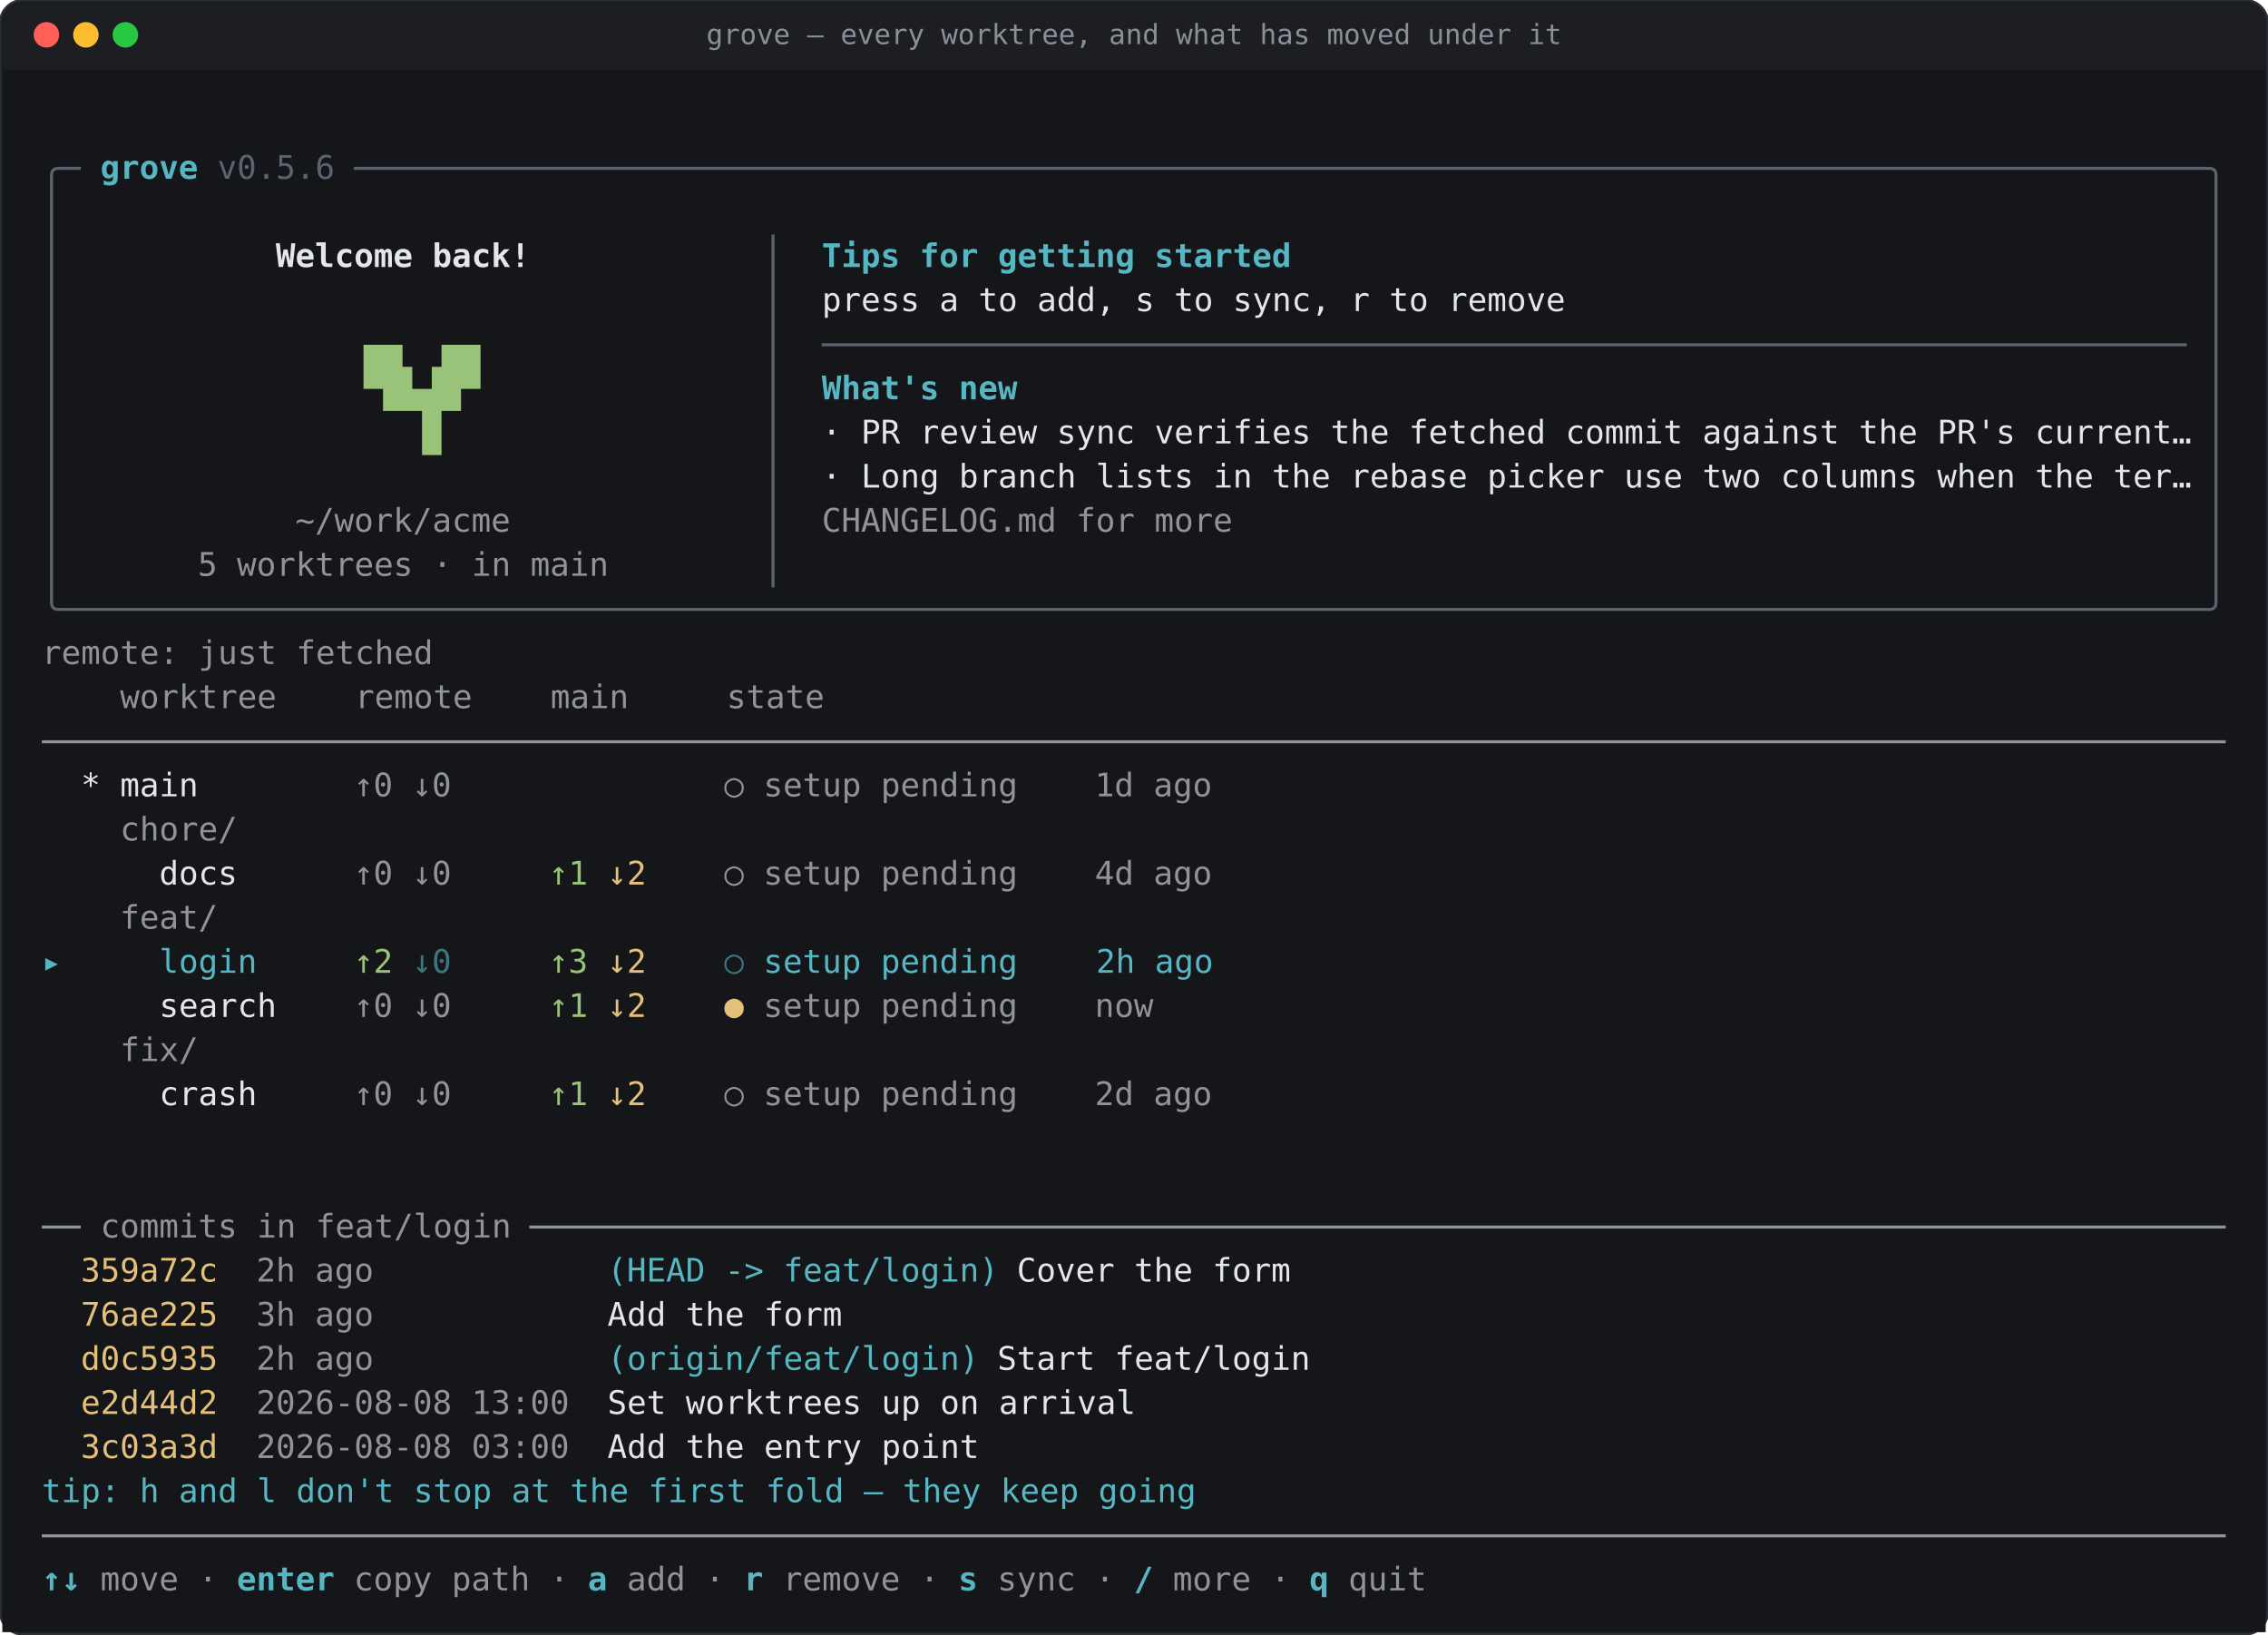
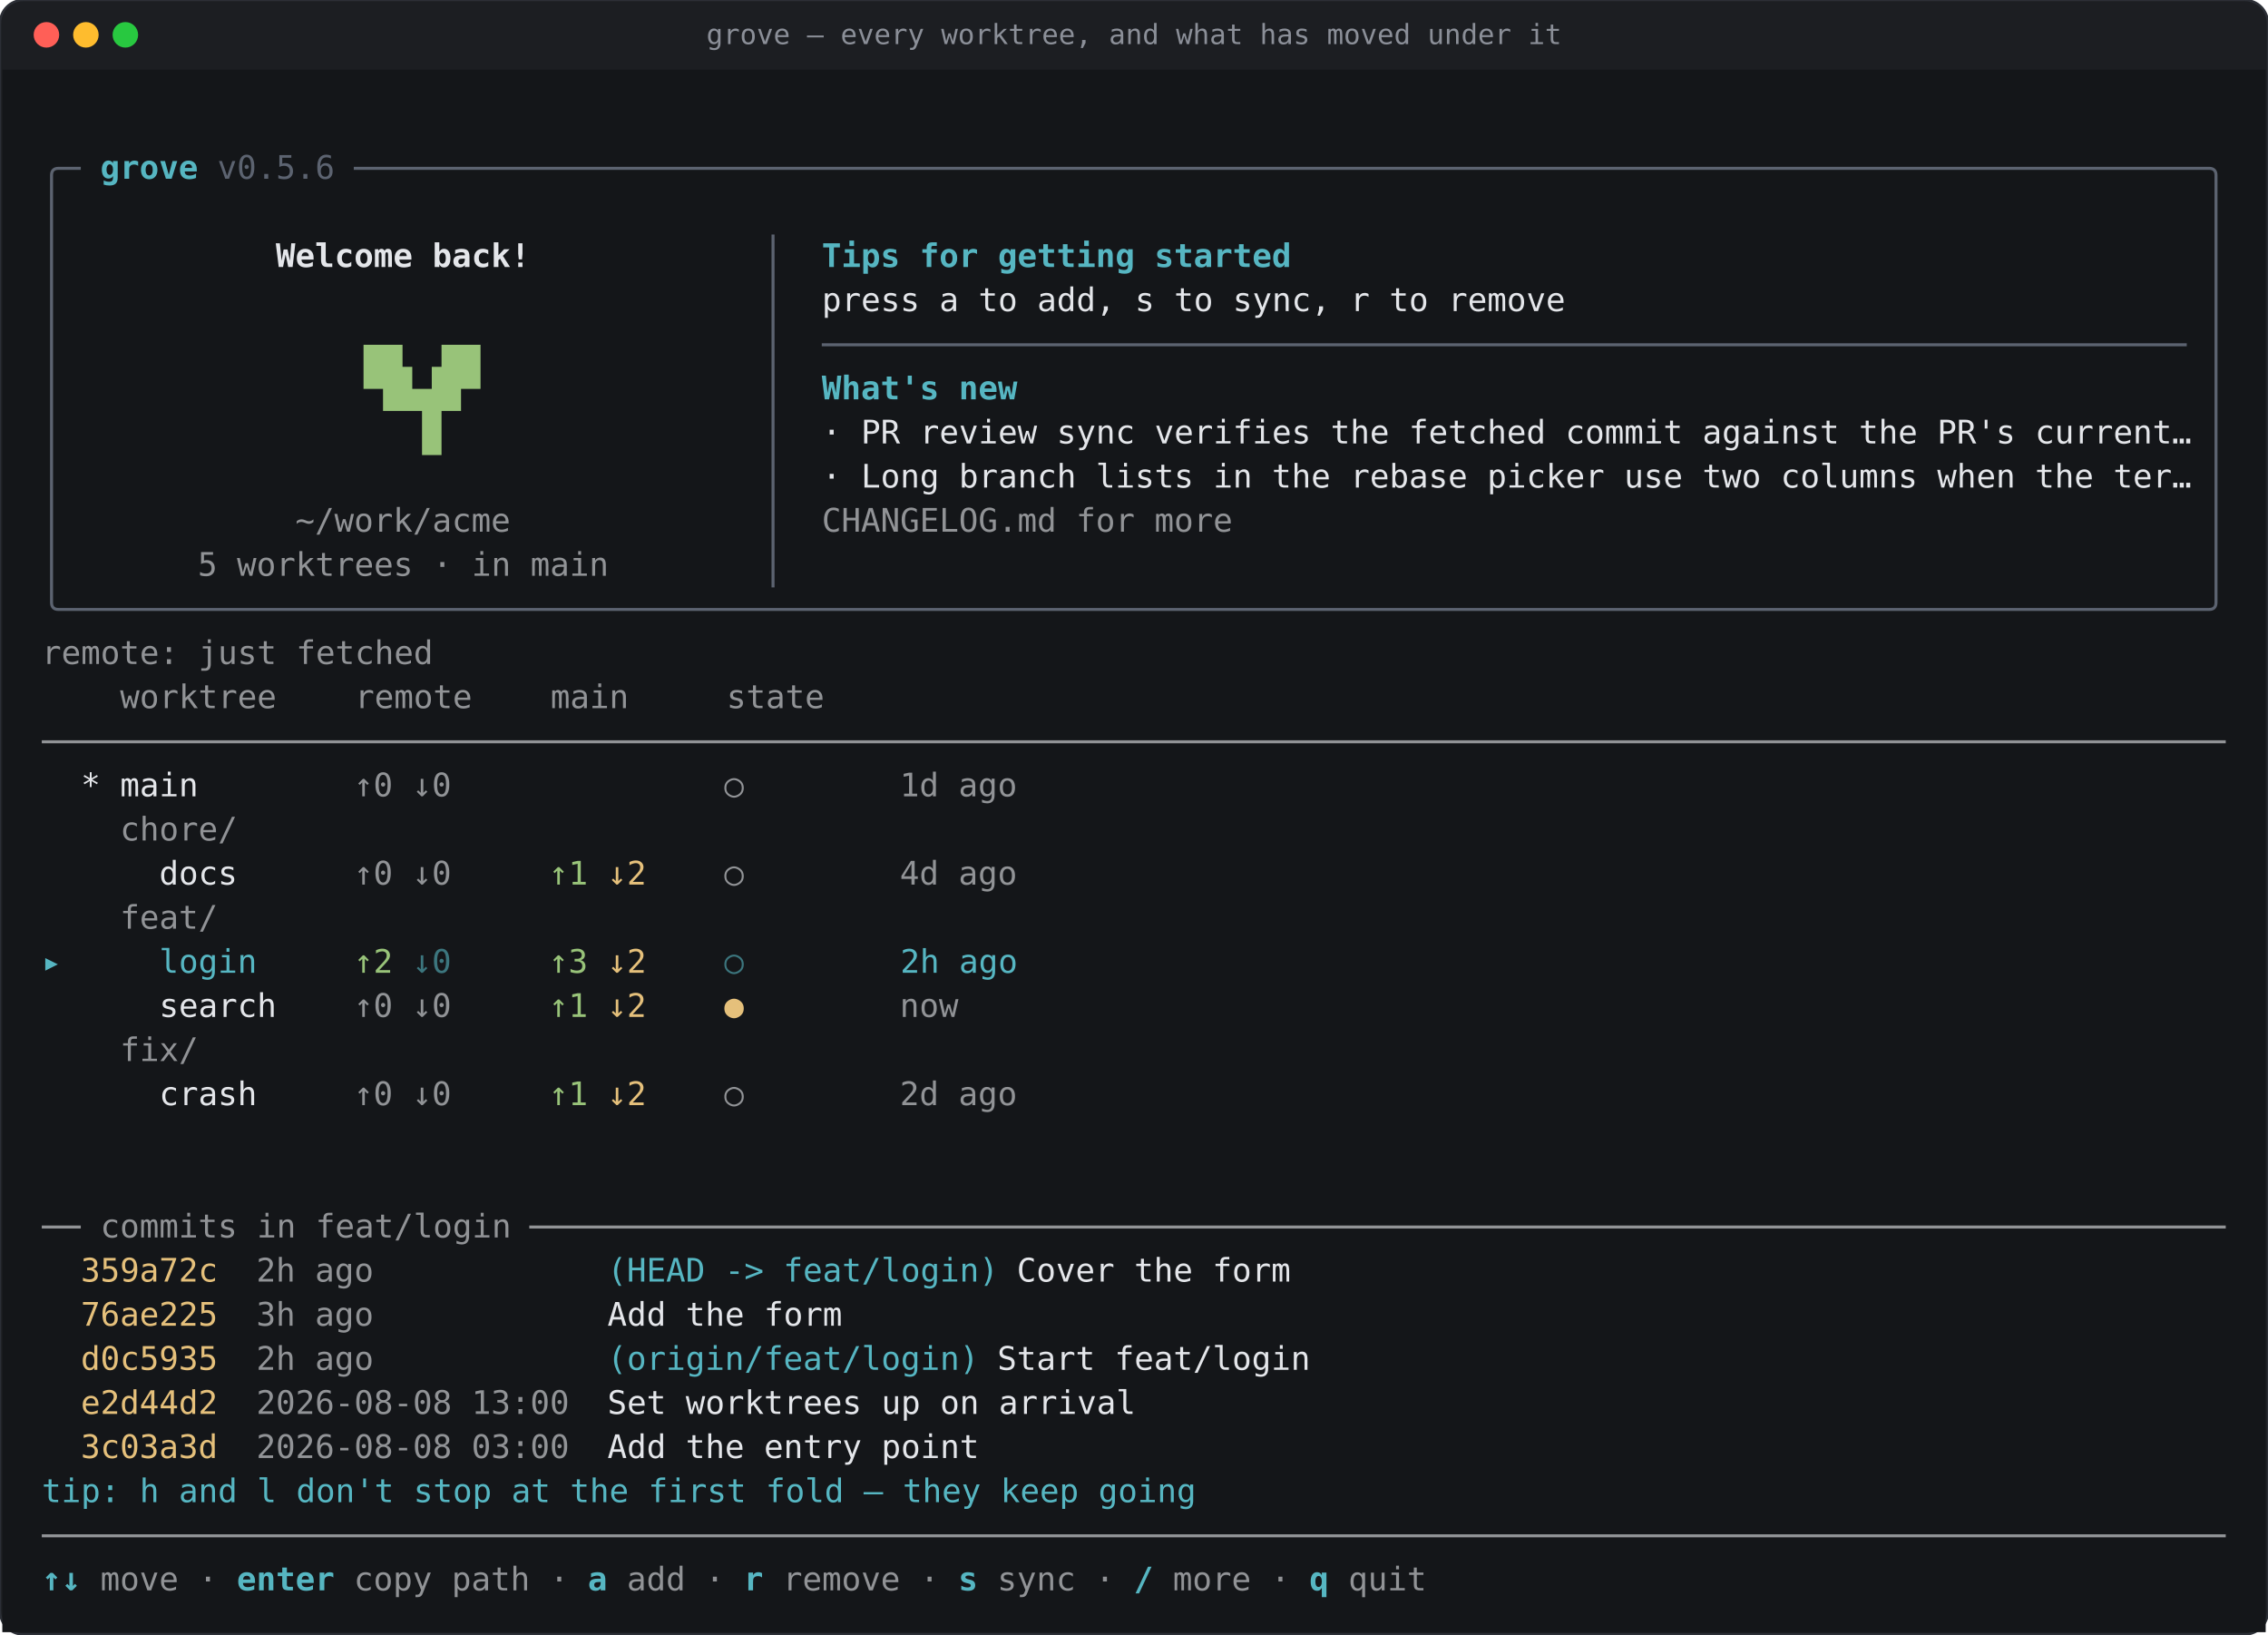
<svg xmlns="http://www.w3.org/2000/svg" width="977" height="704" viewBox="0 0 977 704" font-family="ui-monospace, SFMono-Regular, Menlo, Consolas, 'DejaVu Sans Mono', monospace" font-size="14">
  <rect width="977" height="704" rx="10" fill="#1c1e22" stroke="#2c2f36" />
  <rect x="1" y="30" width="975" height="673" fill="#141619" />
  <circle cx="20" cy="15" r="5.5" fill="#ff5f57" />
  <circle cx="37" cy="15" r="5.5" fill="#febc2e" />
  <circle cx="54" cy="15" r="5.5" fill="#28c840" />
  <text x="488.5" y="19" fill="#8b8f98" font-size="12" text-anchor="middle">grove — every worktree, and what has moved under it</text>
  <path fill="#98c379" opacity="1" d="M156.60 148.50h4.20v9.50h-4.20zM160.80 148.50h8.40v9.50h-8.40zM169.20 148.50h4.20v9.50h-4.20zM190.20 148.50h4.20v9.50h-4.20zM194.40 148.50h8.40v9.50h-8.40zM202.80 148.50h4.20v9.50h-4.20zM156.60 158.00h4.20v9.50h-4.20zM160.80 158.00h4.20v9.50h-4.20zM165.00 158.00h4.20v9.50h-4.20zM165.00 167.50h4.20v9.50h-4.20zM169.20 158.00h8.40v19.00h-8.40zM177.60 167.50h8.40v9.50h-8.40zM186.00 158.00h8.40v19.00h-8.40zM194.40 158.00h4.20v9.50h-4.20zM198.60 158.00h4.20v9.50h-4.20zM194.40 167.50h4.20v9.50h-4.20zM202.80 158.00h4.20v9.50h-4.20zM181.80 177.00h4.20v19.00h-4.20zM186.00 177.00h4.20v19.00h-4.20z" />
  <path fill="none" stroke="#5c6370" stroke-width="1.3" opacity="1" d="M22.20 82.00V75.50Q22.20 72.50 25.20 72.50H26.40M26.40 72.50H34.80M152.40 72.50H950.40M954.60 82.00V75.50Q954.60 72.50 951.60 72.50H950.40M22.20 82.00V101.00M954.60 82.00V101.00M22.20 101.00V120.00M333.00 101.00V120.00M954.60 101.00V120.00M22.20 120.00V139.00M333.00 120.00V139.00M954.60 120.00V139.00M22.20 139.00V158.00M333.00 139.00V158.00M354.00 148.50H942.00M954.60 139.00V158.00M22.20 158.00V177.00M333.00 158.00V177.00M954.60 158.00V177.00M22.20 177.00V196.00M333.00 177.00V196.00M954.60 177.00V196.00M22.20 196.00V215.00M333.00 196.00V215.00M954.60 196.00V215.00M22.20 215.00V234.00M333.00 215.00V234.00M954.60 215.00V234.00M22.20 234.00V253.00M333.00 234.00V253.00M954.60 234.00V253.00M22.20 253.00V259.50Q22.20 262.50 25.20 262.50H26.40M26.40 262.50H950.40M954.60 253.00V259.50Q954.60 262.50 951.60 262.50H950.40" />
  <path fill="none" stroke="#e4e6ea" stroke-width="1.3" opacity="0.6" d="M18.00 319.50H958.80M18.00 528.50H34.80M228.00 528.50H958.80M18.00 661.50H958.80" />
  <text x="43.2" y="77.0" fill="#56b6c2" font-weight="600" textLength="42.0" lengthAdjust="spacingAndGlyphs" xml:space="preserve">grove</text>
  <text x="85.2" y="77.0" fill="#5c6370" textLength="67.2" lengthAdjust="spacingAndGlyphs" xml:space="preserve"> v0.5.6 </text>
  <text x="118.8" y="115.0" fill="#e4e6ea" font-weight="600" textLength="109.2" lengthAdjust="spacingAndGlyphs" xml:space="preserve">Welcome back!</text>
  <text x="354.0" y="115.0" fill="#56b6c2" font-weight="600" textLength="201.6" lengthAdjust="spacingAndGlyphs" xml:space="preserve">Tips for getting started</text>
  <text x="337.2" y="134.0" fill="#e4e6ea" textLength="613.2" lengthAdjust="spacingAndGlyphs" xml:space="preserve">  press a to add, s to sync, r to remove                                 </text>
  <text x="354.0" y="172.0" fill="#56b6c2" font-weight="600" textLength="84.0" lengthAdjust="spacingAndGlyphs" xml:space="preserve">What's new</text>
  <text x="337.2" y="191.0" fill="#e4e6ea" textLength="613.2" lengthAdjust="spacingAndGlyphs" xml:space="preserve">  · PR review sync verifies the fetched commit against the PR's current… </text>
  <text x="337.2" y="210.0" fill="#e4e6ea" textLength="613.2" lengthAdjust="spacingAndGlyphs" xml:space="preserve">  · Long branch lists in the rebase picker use two columns when the ter… </text>
  <text x="127.2" y="229.0" fill="#e4e6ea" opacity="0.6" textLength="92.4" lengthAdjust="spacingAndGlyphs" xml:space="preserve">~/work/acme</text>
  <text x="354.0" y="229.0" fill="#e4e6ea" opacity="0.6" textLength="176.4" lengthAdjust="spacingAndGlyphs" xml:space="preserve">CHANGELOG.md for more</text>
  <text x="85.2" y="248.0" fill="#e4e6ea" opacity="0.6" textLength="176.4" lengthAdjust="spacingAndGlyphs" xml:space="preserve">5 worktrees · in main</text>
  <text x="18.0" y="286.0" fill="#e4e6ea" opacity="0.6" textLength="168.0" lengthAdjust="spacingAndGlyphs" xml:space="preserve">remote: just fetched</text>
  <text x="18.0" y="305.0" fill="#e4e6ea" opacity="0.6" textLength="336.0" lengthAdjust="spacingAndGlyphs" xml:space="preserve">    worktree    remote    main     state</text>
  <text x="18.0" y="343.0" fill="#e4e6ea" textLength="134.4" lengthAdjust="spacingAndGlyphs" xml:space="preserve">  * main        </text>
  <text x="152.4" y="343.0" fill="#e4e6ea" opacity="0.6" textLength="16.8" lengthAdjust="spacingAndGlyphs" xml:space="preserve">↑0</text>
  <text x="177.6" y="343.0" fill="#e4e6ea" opacity="0.6" textLength="16.8" lengthAdjust="spacingAndGlyphs" xml:space="preserve">↓0</text>
-   <text x="312.0" y="343.0" fill="#e4e6ea" opacity="0.6" textLength="126.0" lengthAdjust="spacingAndGlyphs" xml:space="preserve">○ setup pending</text>
-   <text x="471.6" y="343.0" fill="#e4e6ea" opacity="0.6" textLength="50.4" lengthAdjust="spacingAndGlyphs" xml:space="preserve">1d ago</text>
+   <text x="312.0" y="343.0" fill="#e4e6ea" opacity="0.6" textLength="8.4" lengthAdjust="spacingAndGlyphs" xml:space="preserve">○</text>
+   <text x="387.6" y="343.0" fill="#e4e6ea" opacity="0.6" textLength="50.4" lengthAdjust="spacingAndGlyphs" xml:space="preserve">1d ago</text>
  <text x="18.0" y="362.0" fill="#e4e6ea" opacity="0.6" textLength="84.0" lengthAdjust="spacingAndGlyphs" xml:space="preserve">    chore/</text>
  <text x="18.0" y="381.0" fill="#e4e6ea" textLength="134.4" lengthAdjust="spacingAndGlyphs" xml:space="preserve">      docs      </text>
  <text x="152.4" y="381.0" fill="#e4e6ea" opacity="0.6" textLength="16.8" lengthAdjust="spacingAndGlyphs" xml:space="preserve">↑0</text>
  <text x="177.6" y="381.0" fill="#e4e6ea" opacity="0.6" textLength="16.8" lengthAdjust="spacingAndGlyphs" xml:space="preserve">↓0</text>
  <text x="236.4" y="381.0" fill="#98c379" textLength="16.8" lengthAdjust="spacingAndGlyphs" xml:space="preserve">↑1</text>
  <text x="261.6" y="381.0" fill="#e5c07b" textLength="16.8" lengthAdjust="spacingAndGlyphs" xml:space="preserve">↓2</text>
-   <text x="312.0" y="381.0" fill="#e4e6ea" opacity="0.6" textLength="126.0" lengthAdjust="spacingAndGlyphs" xml:space="preserve">○ setup pending</text>
-   <text x="471.6" y="381.0" fill="#e4e6ea" opacity="0.6" textLength="50.4" lengthAdjust="spacingAndGlyphs" xml:space="preserve">4d ago</text>
+   <text x="312.0" y="381.0" fill="#e4e6ea" opacity="0.6" textLength="8.4" lengthAdjust="spacingAndGlyphs" xml:space="preserve">○</text>
+   <text x="387.6" y="381.0" fill="#e4e6ea" opacity="0.6" textLength="50.4" lengthAdjust="spacingAndGlyphs" xml:space="preserve">4d ago</text>
  <text x="18.0" y="400.0" fill="#e4e6ea" opacity="0.6" textLength="75.6" lengthAdjust="spacingAndGlyphs" xml:space="preserve">    feat/</text>
  <text x="18.0" y="419.0" fill="#56b6c2" textLength="134.4" lengthAdjust="spacingAndGlyphs" xml:space="preserve">▸     login     </text>
  <text x="152.4" y="419.0" fill="#98c379" textLength="16.8" lengthAdjust="spacingAndGlyphs" xml:space="preserve">↑2</text>
  <text x="177.6" y="419.0" fill="#56b6c2" opacity="0.6" textLength="16.8" lengthAdjust="spacingAndGlyphs" xml:space="preserve">↓0</text>
  <text x="236.4" y="419.0" fill="#98c379" textLength="16.8" lengthAdjust="spacingAndGlyphs" xml:space="preserve">↑3</text>
  <text x="261.6" y="419.0" fill="#e5c07b" textLength="16.8" lengthAdjust="spacingAndGlyphs" xml:space="preserve">↓2</text>
  <text x="312.0" y="419.0" fill="#56b6c2" opacity="0.6" textLength="8.4" lengthAdjust="spacingAndGlyphs" xml:space="preserve">○</text>
-   <text x="320.4" y="419.0" fill="#56b6c2" textLength="201.6" lengthAdjust="spacingAndGlyphs" xml:space="preserve"> setup pending    2h ago</text>
+   <text x="320.4" y="419.0" fill="#56b6c2" textLength="117.6" lengthAdjust="spacingAndGlyphs" xml:space="preserve">        2h ago</text>
  <text x="18.0" y="438.0" fill="#e4e6ea" textLength="134.4" lengthAdjust="spacingAndGlyphs" xml:space="preserve">      search    </text>
  <text x="152.4" y="438.0" fill="#e4e6ea" opacity="0.6" textLength="16.8" lengthAdjust="spacingAndGlyphs" xml:space="preserve">↑0</text>
  <text x="177.6" y="438.0" fill="#e4e6ea" opacity="0.6" textLength="16.8" lengthAdjust="spacingAndGlyphs" xml:space="preserve">↓0</text>
  <text x="236.4" y="438.0" fill="#98c379" textLength="16.8" lengthAdjust="spacingAndGlyphs" xml:space="preserve">↑1</text>
  <text x="261.6" y="438.0" fill="#e5c07b" textLength="16.8" lengthAdjust="spacingAndGlyphs" xml:space="preserve">↓2</text>
  <text x="312.0" y="438.0" fill="#e5c07b" textLength="8.4" lengthAdjust="spacingAndGlyphs" xml:space="preserve">●</text>
-   <text x="320.4" y="438.0" fill="#e4e6ea" opacity="0.6" textLength="117.6" lengthAdjust="spacingAndGlyphs" xml:space="preserve"> setup pending</text>
-   <text x="471.6" y="438.0" fill="#e4e6ea" opacity="0.6" textLength="50.4" lengthAdjust="spacingAndGlyphs" xml:space="preserve">now   </text>
+   <text x="387.6" y="438.0" fill="#e4e6ea" opacity="0.6" textLength="50.4" lengthAdjust="spacingAndGlyphs" xml:space="preserve">now   </text>
  <text x="18.0" y="457.0" fill="#e4e6ea" opacity="0.6" textLength="67.2" lengthAdjust="spacingAndGlyphs" xml:space="preserve">    fix/</text>
  <text x="18.0" y="476.0" fill="#e4e6ea" textLength="134.4" lengthAdjust="spacingAndGlyphs" xml:space="preserve">      crash     </text>
  <text x="152.4" y="476.0" fill="#e4e6ea" opacity="0.6" textLength="16.8" lengthAdjust="spacingAndGlyphs" xml:space="preserve">↑0</text>
  <text x="177.6" y="476.0" fill="#e4e6ea" opacity="0.6" textLength="16.8" lengthAdjust="spacingAndGlyphs" xml:space="preserve">↓0</text>
  <text x="236.4" y="476.0" fill="#98c379" textLength="16.8" lengthAdjust="spacingAndGlyphs" xml:space="preserve">↑1</text>
  <text x="261.6" y="476.0" fill="#e5c07b" textLength="16.8" lengthAdjust="spacingAndGlyphs" xml:space="preserve">↓2</text>
-   <text x="312.0" y="476.0" fill="#e4e6ea" opacity="0.6" textLength="126.0" lengthAdjust="spacingAndGlyphs" xml:space="preserve">○ setup pending</text>
-   <text x="471.6" y="476.0" fill="#e4e6ea" opacity="0.6" textLength="50.4" lengthAdjust="spacingAndGlyphs" xml:space="preserve">2d ago</text>
+   <text x="312.0" y="476.0" fill="#e4e6ea" opacity="0.6" textLength="8.4" lengthAdjust="spacingAndGlyphs" xml:space="preserve">○</text>
+   <text x="387.6" y="476.0" fill="#e4e6ea" opacity="0.6" textLength="50.4" lengthAdjust="spacingAndGlyphs" xml:space="preserve">2d ago</text>
  <text x="34.8" y="533.0" fill="#e4e6ea" opacity="0.6" textLength="193.2" lengthAdjust="spacingAndGlyphs" xml:space="preserve"> commits in feat/login </text>
  <text x="34.8" y="552.0" fill="#e5c07b" textLength="58.8" lengthAdjust="spacingAndGlyphs" xml:space="preserve">359a72c</text>
  <text x="110.4" y="552.0" fill="#e4e6ea" opacity="0.6" textLength="134.4" lengthAdjust="spacingAndGlyphs" xml:space="preserve">2h ago          </text>
  <text x="261.6" y="552.0" fill="#56b6c2" textLength="176.4" lengthAdjust="spacingAndGlyphs" xml:space="preserve">(HEAD -&gt; feat/login) </text>
  <text x="438.0" y="552.0" fill="#e4e6ea" textLength="117.6" lengthAdjust="spacingAndGlyphs" xml:space="preserve">Cover the form</text>
  <text x="34.8" y="571.0" fill="#e5c07b" textLength="58.8" lengthAdjust="spacingAndGlyphs" xml:space="preserve">76ae225</text>
  <text x="110.4" y="571.0" fill="#e4e6ea" opacity="0.6" textLength="134.4" lengthAdjust="spacingAndGlyphs" xml:space="preserve">3h ago          </text>
  <text x="244.8" y="571.0" fill="#e4e6ea" textLength="117.6" lengthAdjust="spacingAndGlyphs" xml:space="preserve">  Add the form</text>
  <text x="34.8" y="590.0" fill="#e5c07b" textLength="58.8" lengthAdjust="spacingAndGlyphs" xml:space="preserve">d0c5935</text>
  <text x="110.4" y="590.0" fill="#e4e6ea" opacity="0.6" textLength="134.4" lengthAdjust="spacingAndGlyphs" xml:space="preserve">2h ago          </text>
  <text x="261.6" y="590.0" fill="#56b6c2" textLength="168.0" lengthAdjust="spacingAndGlyphs" xml:space="preserve">(origin/feat/login) </text>
  <text x="429.6" y="590.0" fill="#e4e6ea" textLength="134.4" lengthAdjust="spacingAndGlyphs" xml:space="preserve">Start feat/login</text>
  <text x="34.8" y="609.0" fill="#e5c07b" textLength="58.8" lengthAdjust="spacingAndGlyphs" xml:space="preserve">e2d44d2</text>
  <text x="110.4" y="609.0" fill="#e4e6ea" opacity="0.6" textLength="134.4" lengthAdjust="spacingAndGlyphs" xml:space="preserve">2026-08-08 13:00</text>
  <text x="244.8" y="609.0" fill="#e4e6ea" textLength="243.6" lengthAdjust="spacingAndGlyphs" xml:space="preserve">  Set worktrees up on arrival</text>
  <text x="34.8" y="628.0" fill="#e5c07b" textLength="58.8" lengthAdjust="spacingAndGlyphs" xml:space="preserve">3c03a3d</text>
  <text x="110.4" y="628.0" fill="#e4e6ea" opacity="0.6" textLength="134.4" lengthAdjust="spacingAndGlyphs" xml:space="preserve">2026-08-08 03:00</text>
  <text x="244.8" y="628.0" fill="#e4e6ea" textLength="176.4" lengthAdjust="spacingAndGlyphs" xml:space="preserve">  Add the entry point</text>
  <text x="18.0" y="647.0" fill="#56b6c2" textLength="495.6" lengthAdjust="spacingAndGlyphs" xml:space="preserve">tip: h and l don't stop at the first fold — they keep going</text>
  <text x="18.0" y="685.0" fill="#56b6c2" font-weight="600" textLength="16.8" lengthAdjust="spacingAndGlyphs" xml:space="preserve">↑↓</text>
  <text x="34.8" y="685.0" fill="#e4e6ea" opacity="0.6" textLength="67.2" lengthAdjust="spacingAndGlyphs" xml:space="preserve"> move · </text>
  <text x="102.0" y="685.0" fill="#56b6c2" font-weight="600" textLength="42.0" lengthAdjust="spacingAndGlyphs" xml:space="preserve">enter</text>
  <text x="144.0" y="685.0" fill="#e4e6ea" opacity="0.6" textLength="109.2" lengthAdjust="spacingAndGlyphs" xml:space="preserve"> copy path · </text>
  <text x="253.2" y="685.0" fill="#56b6c2" font-weight="600" textLength="8.4" lengthAdjust="spacingAndGlyphs" xml:space="preserve">a</text>
  <text x="261.6" y="685.0" fill="#e4e6ea" opacity="0.6" textLength="58.8" lengthAdjust="spacingAndGlyphs" xml:space="preserve"> add · </text>
  <text x="320.4" y="685.0" fill="#56b6c2" font-weight="600" textLength="8.4" lengthAdjust="spacingAndGlyphs" xml:space="preserve">r</text>
  <text x="328.8" y="685.0" fill="#e4e6ea" opacity="0.6" textLength="84.0" lengthAdjust="spacingAndGlyphs" xml:space="preserve"> remove · </text>
  <text x="412.8" y="685.0" fill="#56b6c2" font-weight="600" textLength="8.4" lengthAdjust="spacingAndGlyphs" xml:space="preserve">s</text>
  <text x="421.2" y="685.0" fill="#e4e6ea" opacity="0.6" textLength="67.2" lengthAdjust="spacingAndGlyphs" xml:space="preserve"> sync · </text>
  <text x="488.4" y="685.0" fill="#56b6c2" font-weight="600" textLength="8.4" lengthAdjust="spacingAndGlyphs" xml:space="preserve">/</text>
  <text x="496.8" y="685.0" fill="#e4e6ea" opacity="0.6" textLength="67.2" lengthAdjust="spacingAndGlyphs" xml:space="preserve"> more · </text>
  <text x="564.0" y="685.0" fill="#56b6c2" font-weight="600" textLength="8.4" lengthAdjust="spacingAndGlyphs" xml:space="preserve">q</text>
  <text x="572.4" y="685.0" fill="#e4e6ea" opacity="0.6" textLength="42.0" lengthAdjust="spacingAndGlyphs" xml:space="preserve"> quit</text>
</svg>
